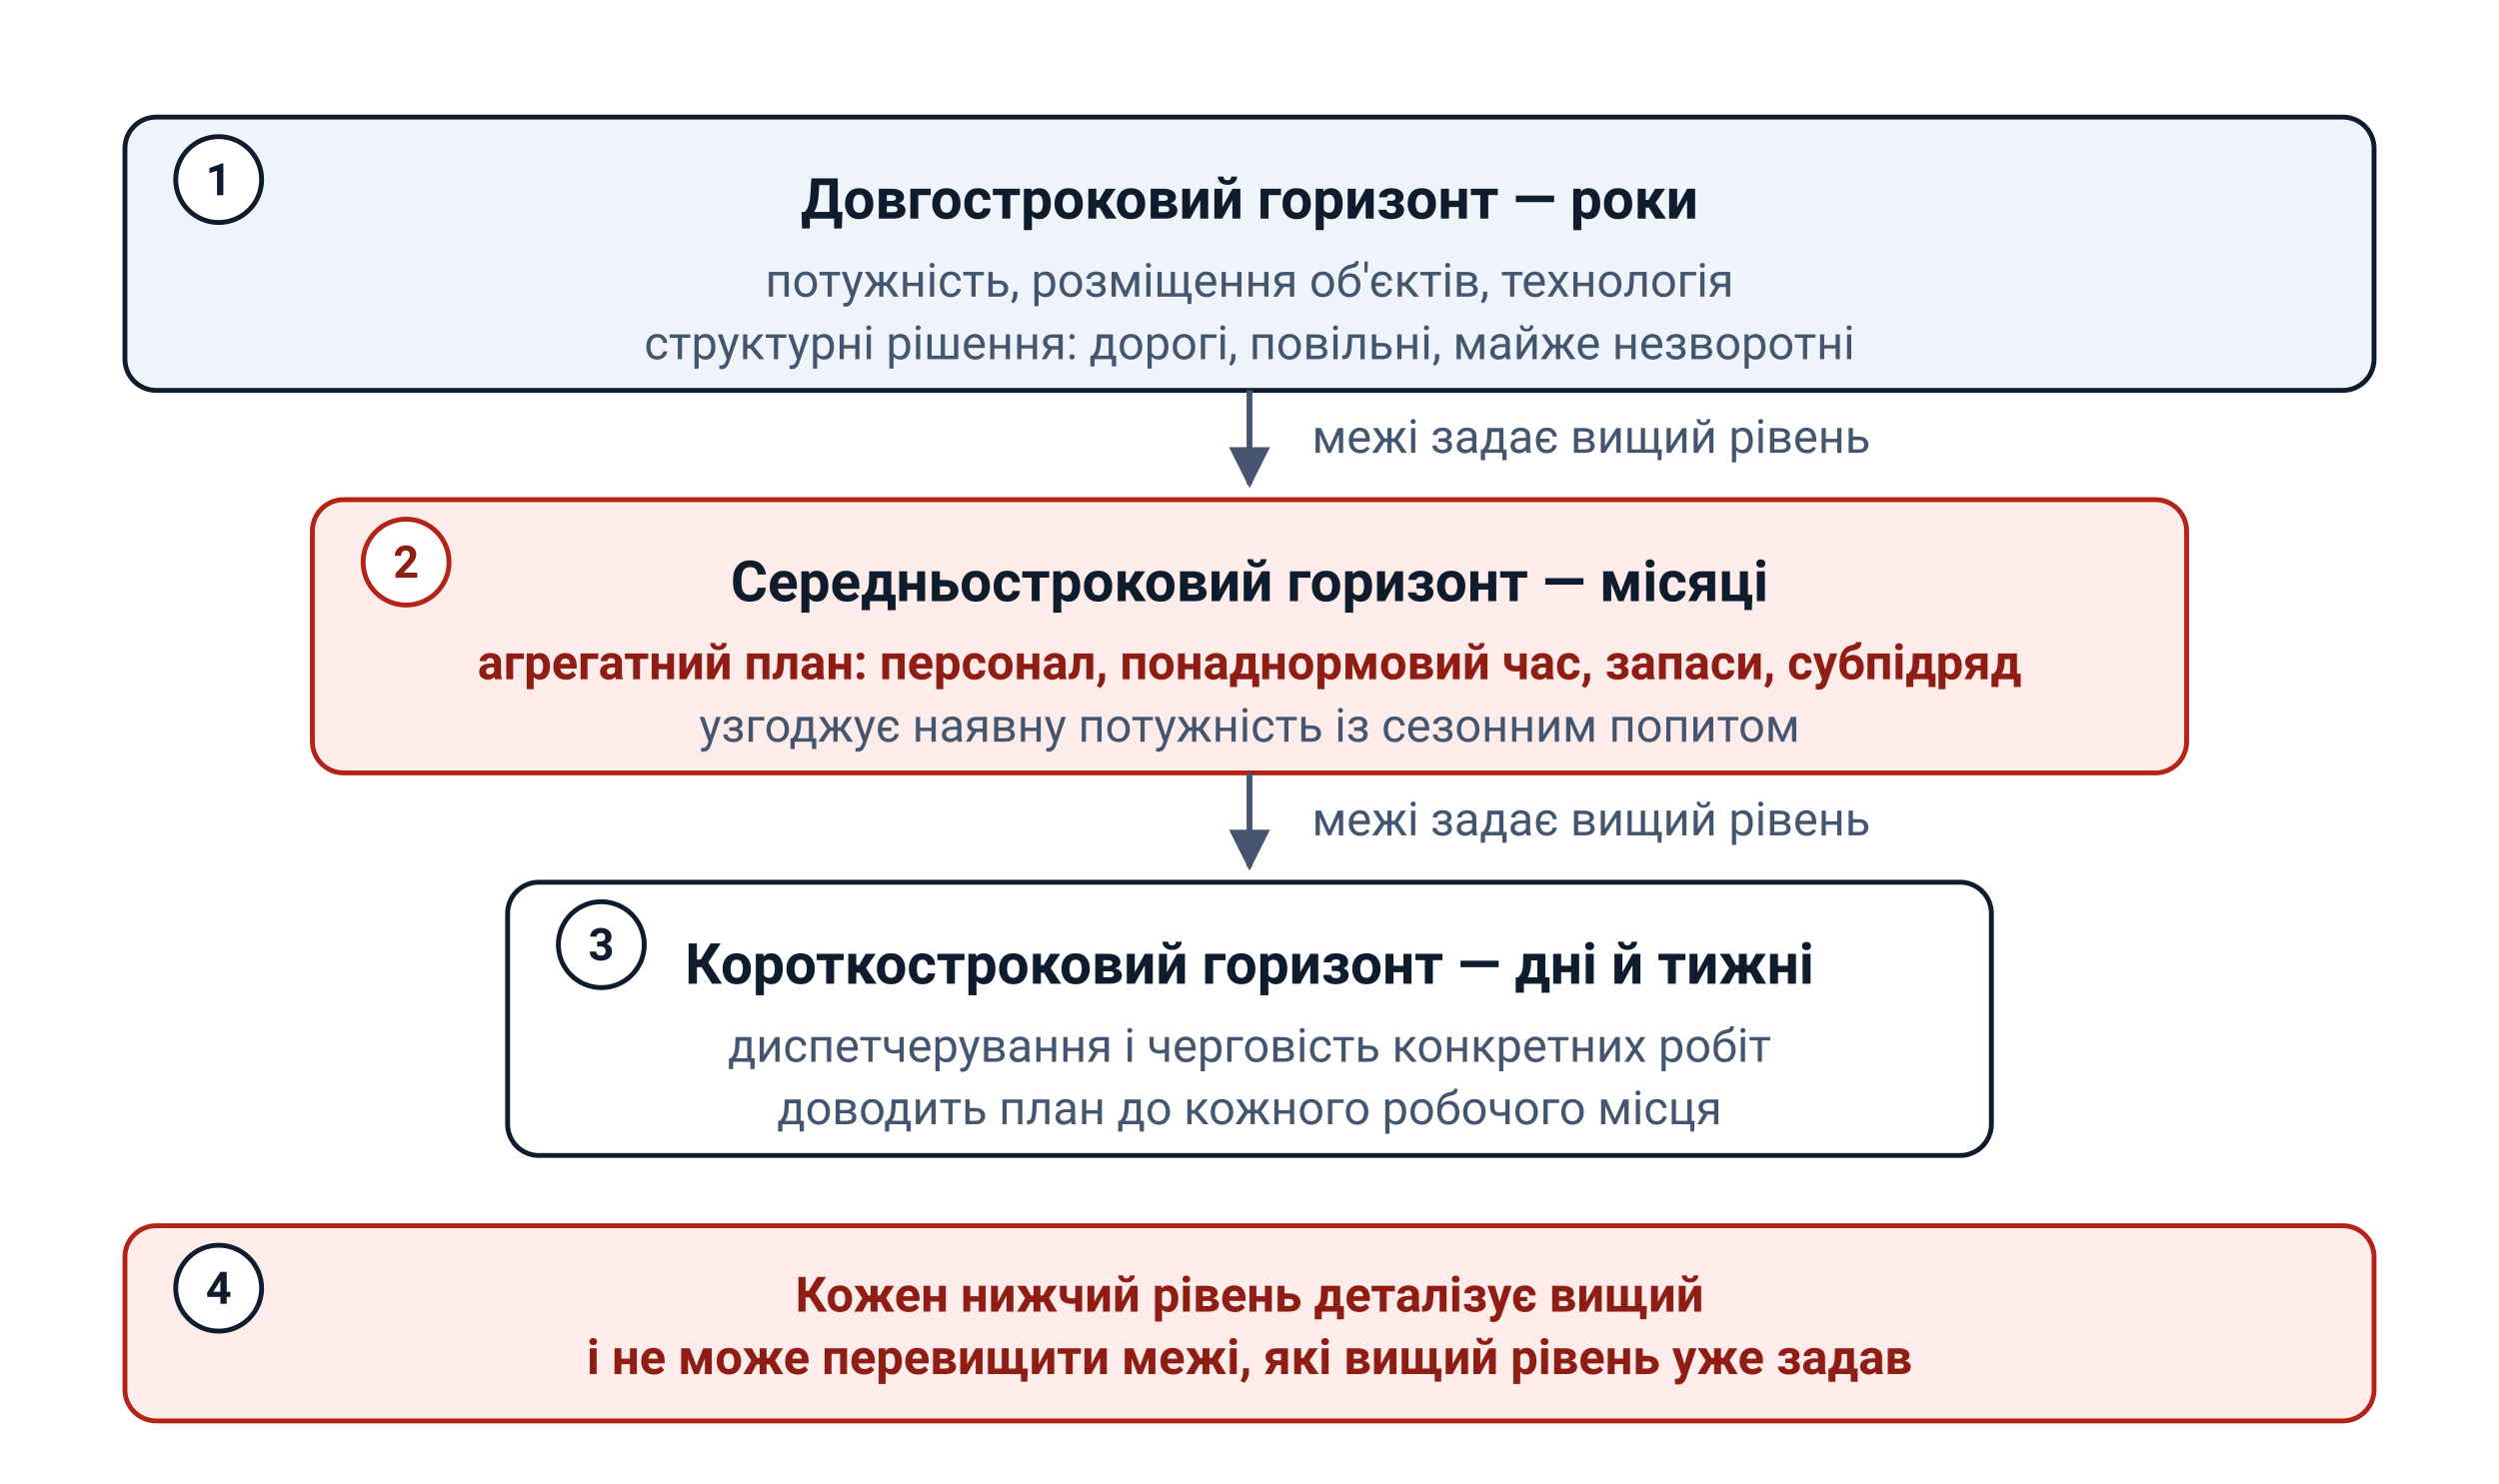
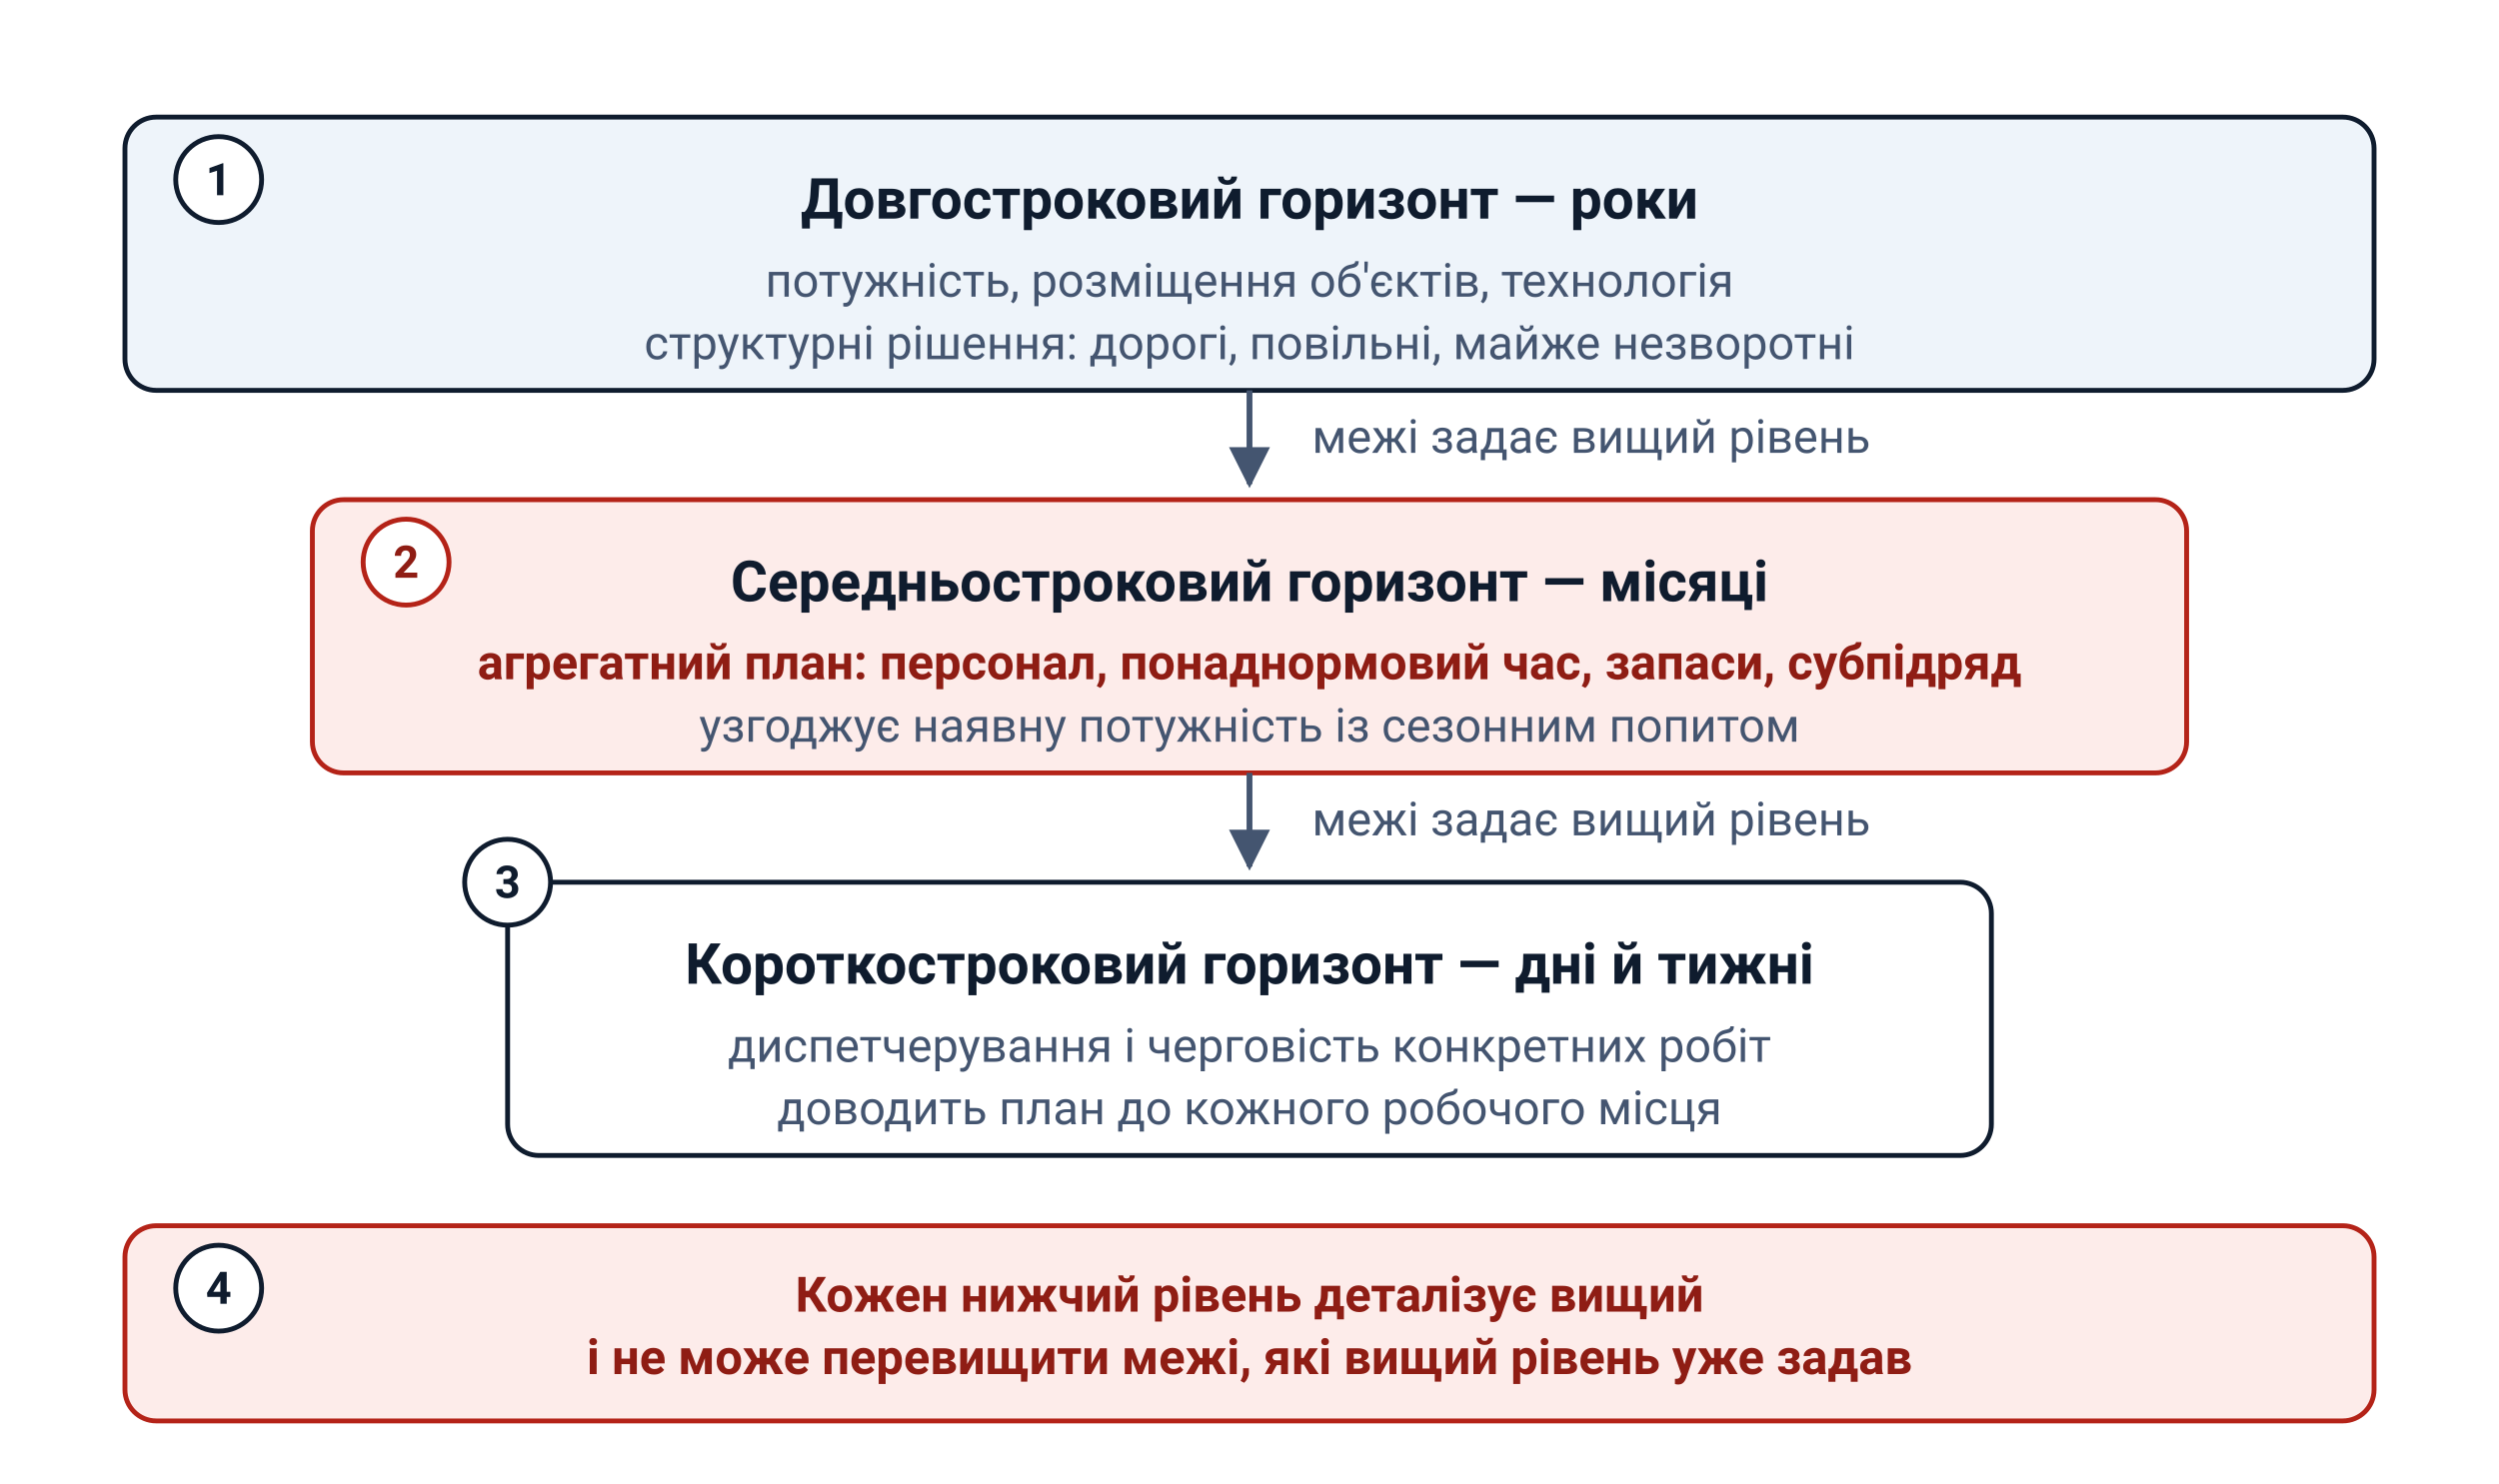
<svg xmlns="http://www.w3.org/2000/svg" id="fig-t06-1" class="scheme" viewBox="0 0 640 380" role="img" aria-labelledby="fig-t06-1-title fig-t06-1-desc" font-family="system-ui, -apple-system, 'Segoe UI', Roboto, 'Helvetica Neue', Arial, sans-serif">
  <style>
    #fig-t06-1 .box { fill: var(--surface, #ffffff); stroke: var(--ink, #0f1c2e); stroke-width: 1.25; }
    #fig-t06-1 .box-owner { fill: var(--surface-tint, #eef4fa); }
    #fig-t06-1 .t { fill: var(--ink, #0f1c2e); font-size: 14.5px; font-weight: 650; }
    #fig-t06-1 .s { fill: var(--ink-2, #445570); font-size: 12px; }
    #fig-t06-1 .lbl { fill: var(--ink-2, #445570); font-size: 12px; }
    #fig-t06-1 .arrow { stroke: var(--ink-2, #445570); stroke-width: 1.5; fill: none; }
    #fig-t06-1 .arrow-head { fill: var(--ink-2, #445570); }
    #fig-t06-1 .refc { fill: var(--surface, #ffffff); stroke: var(--ink, #0f1c2e); stroke-width: 1.25; }
    #fig-t06-1 .refn { fill: var(--ink, #0f1c2e); font-size: 11.5px; font-weight: 700; text-anchor: middle; }
    #fig-t06-1 .exam { stroke: var(--err, #b42318); }
    #fig-t06-1 .exam-t { fill: var(--err-ink, #8f1d14); font-size: 12.5px; font-weight: 600; }
    #fig-t06-1 .box.exam { fill: var(--err-bg, #fdecea); stroke: var(--err, #b42318); }
    #fig-t06-1 .refc.exam { stroke: var(--err, #b42318); }
    #fig-t06-1 .refn.exam-n { fill: var(--err-ink, #8f1d14); }
  </style>
  <defs>
    <marker id="fig-t06-1-arr" viewBox="0 0 10 10" refX="9" refY="5" markerWidth="7" markerHeight="7" orient="auto-start-reverse">
      <path class="arrow-head" d="M0 0 10 5 0 10z" />
    </marker>
  </defs>
  <rect class="box box-owner" x="32" y="30" width="576" height="70" rx="8" />
  <text class="t" x="320" y="56" text-anchor="middle">Довгостроковий горизонт — роки</text>
  <text class="s" x="320" y="76" text-anchor="middle">потужність, розміщення об'єктів, технологія</text>
  <text class="s" x="320" y="92" text-anchor="middle">структурні рішення: дорогі, повільні, майже незворотні</text>
  <path class="arrow" marker-end="url(#fig-t06-1-arr)" d="M320 100 L320 124" />
  <text class="lbl" x="336" y="116">межі задає вищий рівень</text>
  <rect class="box exam" x="80" y="128" width="480" height="70" rx="8" />
  <text class="t" x="320" y="154" text-anchor="middle">Середньостроковий горизонт — місяці</text>
  <text class="exam-t" x="320" y="174" text-anchor="middle">агрегатний план: персонал, понаднормовий час, запаси, субпідряд</text>
  <text class="s" x="320" y="190" text-anchor="middle">узгоджує наявну потужність із сезонним попитом</text>
  <path class="arrow" marker-end="url(#fig-t06-1-arr)" d="M320 198 L320 222" />
  <text class="lbl" x="336" y="214">межі задає вищий рівень</text>
  <rect class="box" x="130" y="226" width="380" height="70" rx="8" />
  <text class="t" x="320" y="252" text-anchor="middle">Короткостроковий горизонт — дні й тижні</text>
  <text class="s" x="320" y="272" text-anchor="middle">диспетчерування і черговість конкретних робіт</text>
  <text class="s" x="320" y="288" text-anchor="middle">доводить план до кожного робочого місця</text>
  <rect class="box exam" x="32" y="314" width="576" height="50" rx="8" />
  <text class="exam-t" x="320" y="336" text-anchor="middle">Кожен нижчий рівень деталізує вищий</text>
  <text class="exam-t" x="320" y="352" text-anchor="middle">і не може перевищити межі, які вищий рівень уже задав</text>
  <circle class="refc" cx="56" cy="46" r="11" />
  <text class="refn" x="56" y="50">1</text>
  <circle class="refc exam" cx="104" cy="144" r="11" />
  <text class="refn exam-n" x="104" y="148">2</text>
-   <circle class="refc" cx="154" cy="242" r="11" />
-   <text class="refn" x="154" y="246">3</text>
+   <circle class="refc" cx="130" cy="226" r="11" />
+   <text class="refn" x="130" y="230">3</text>
  <circle class="refc" cx="56" cy="330" r="11" />
  <text class="refn" x="56" y="334">4</text>
</svg>
